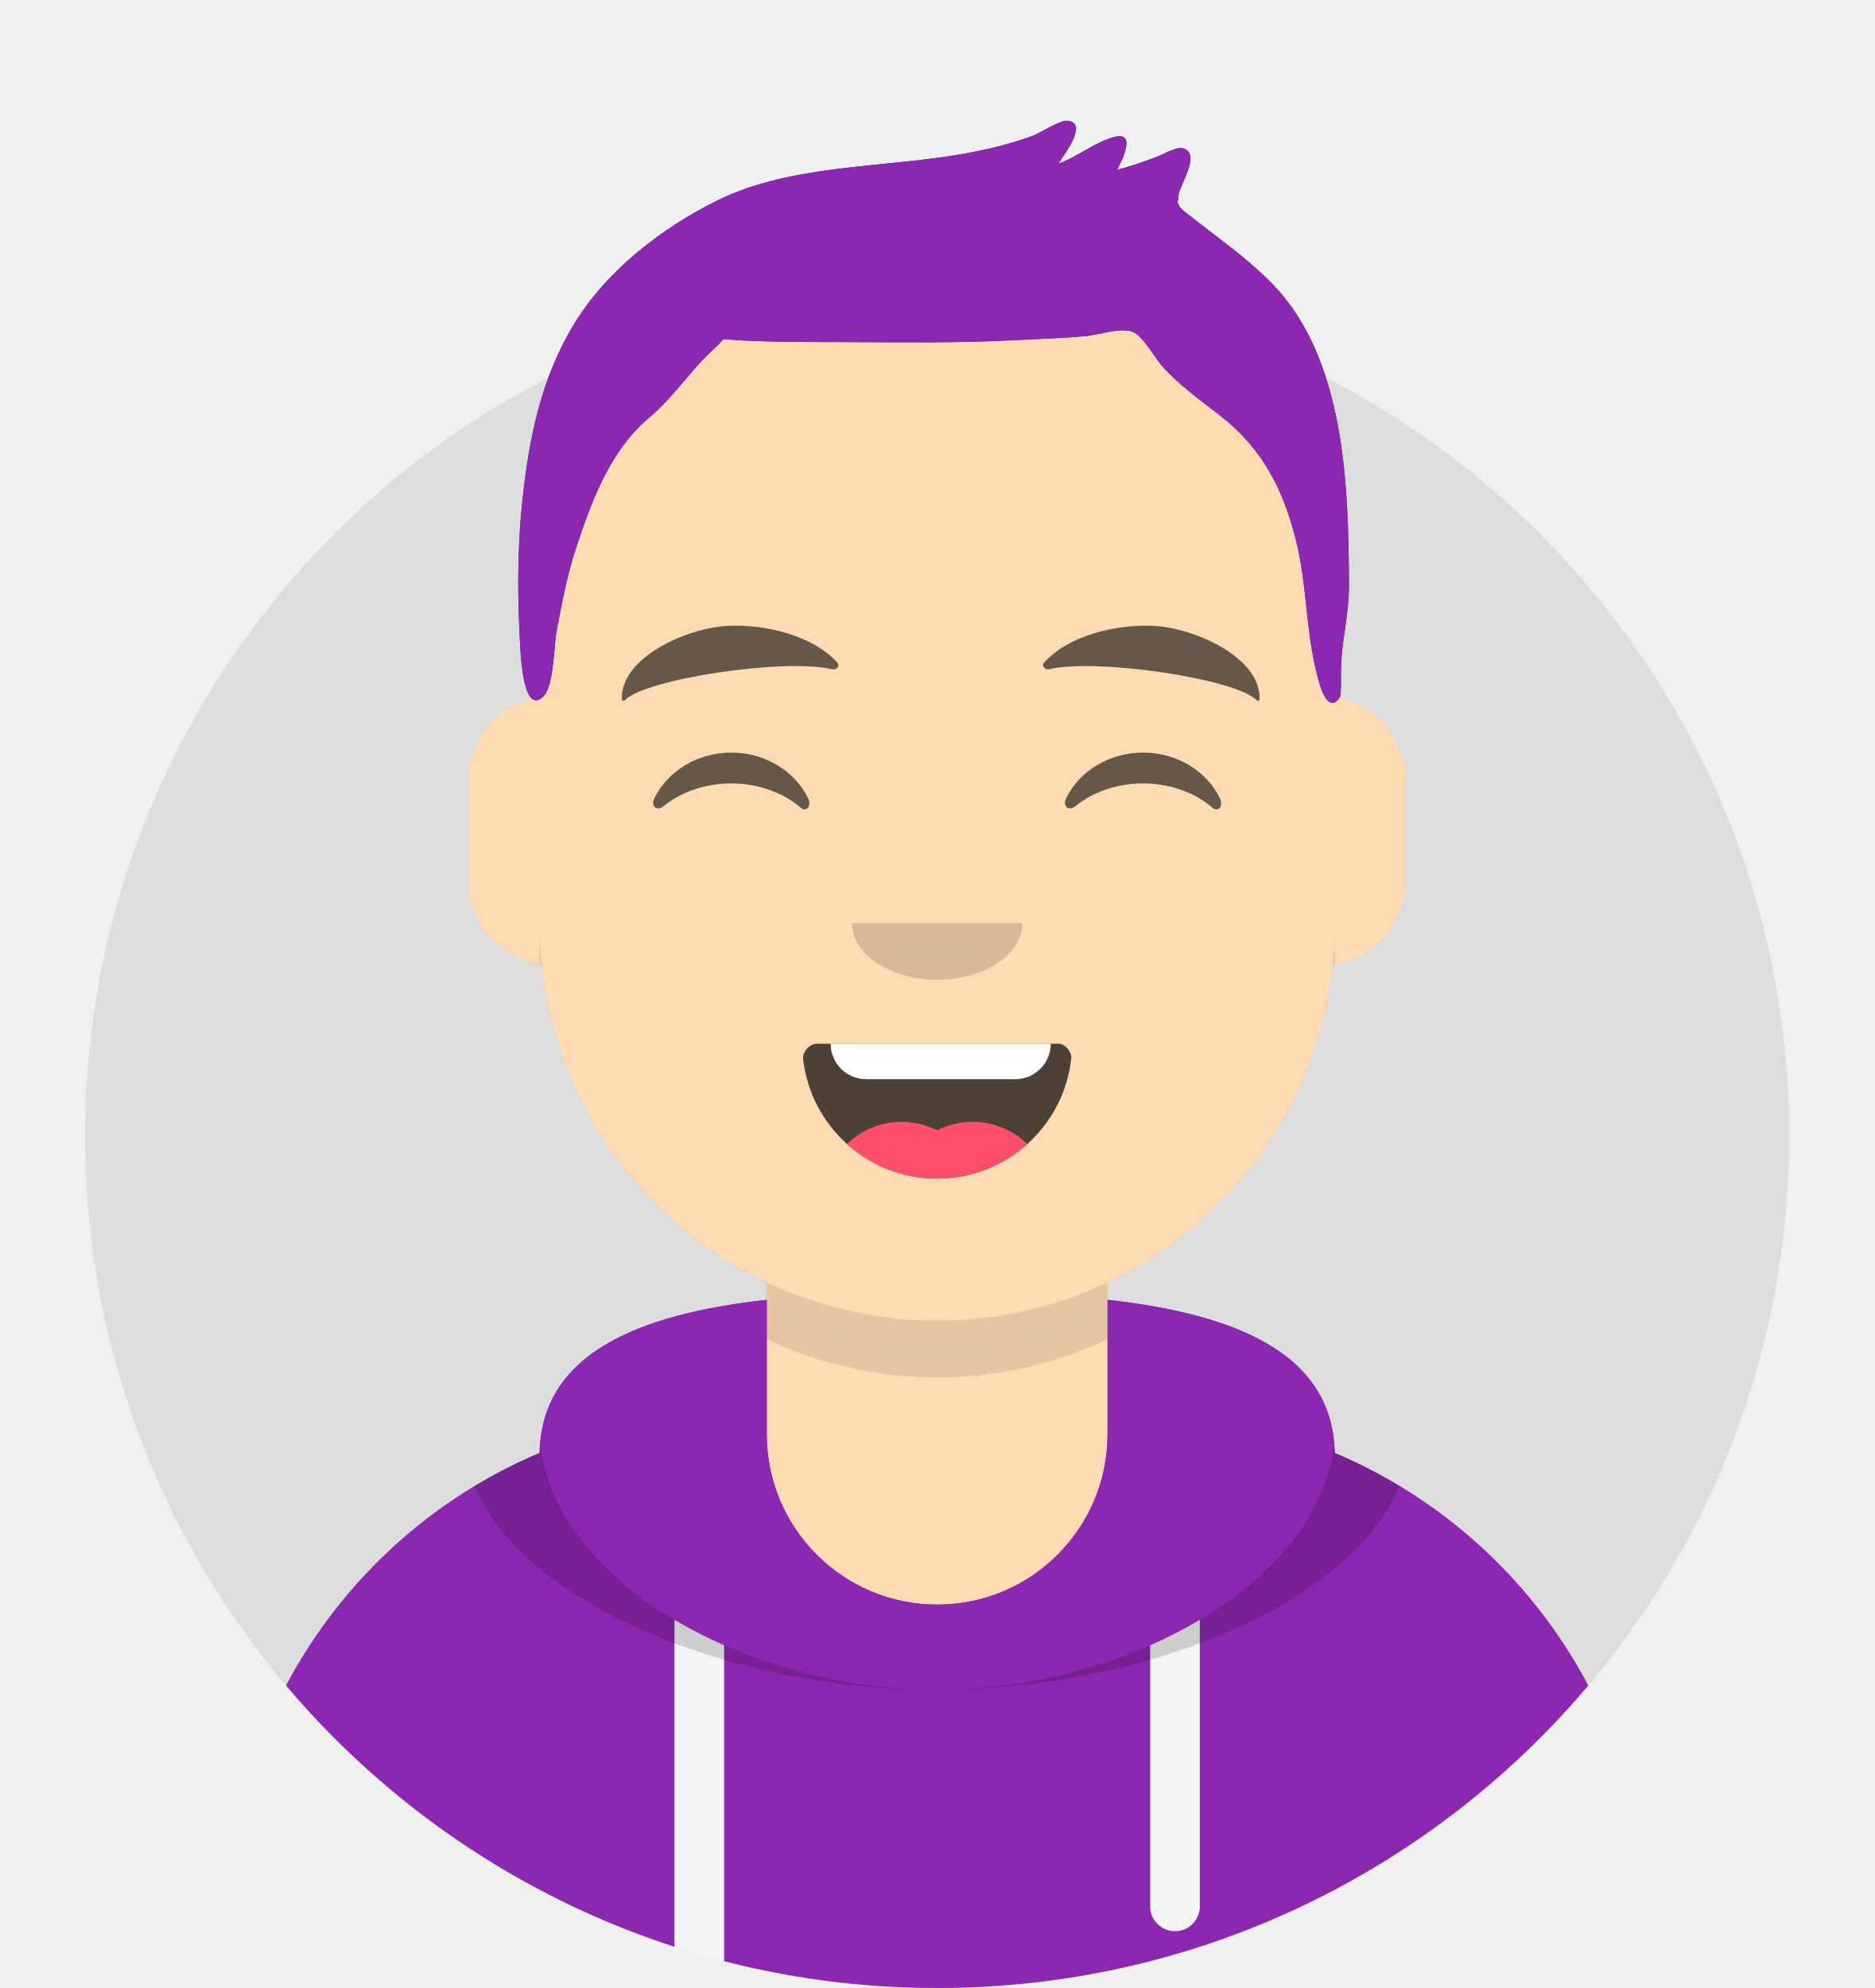
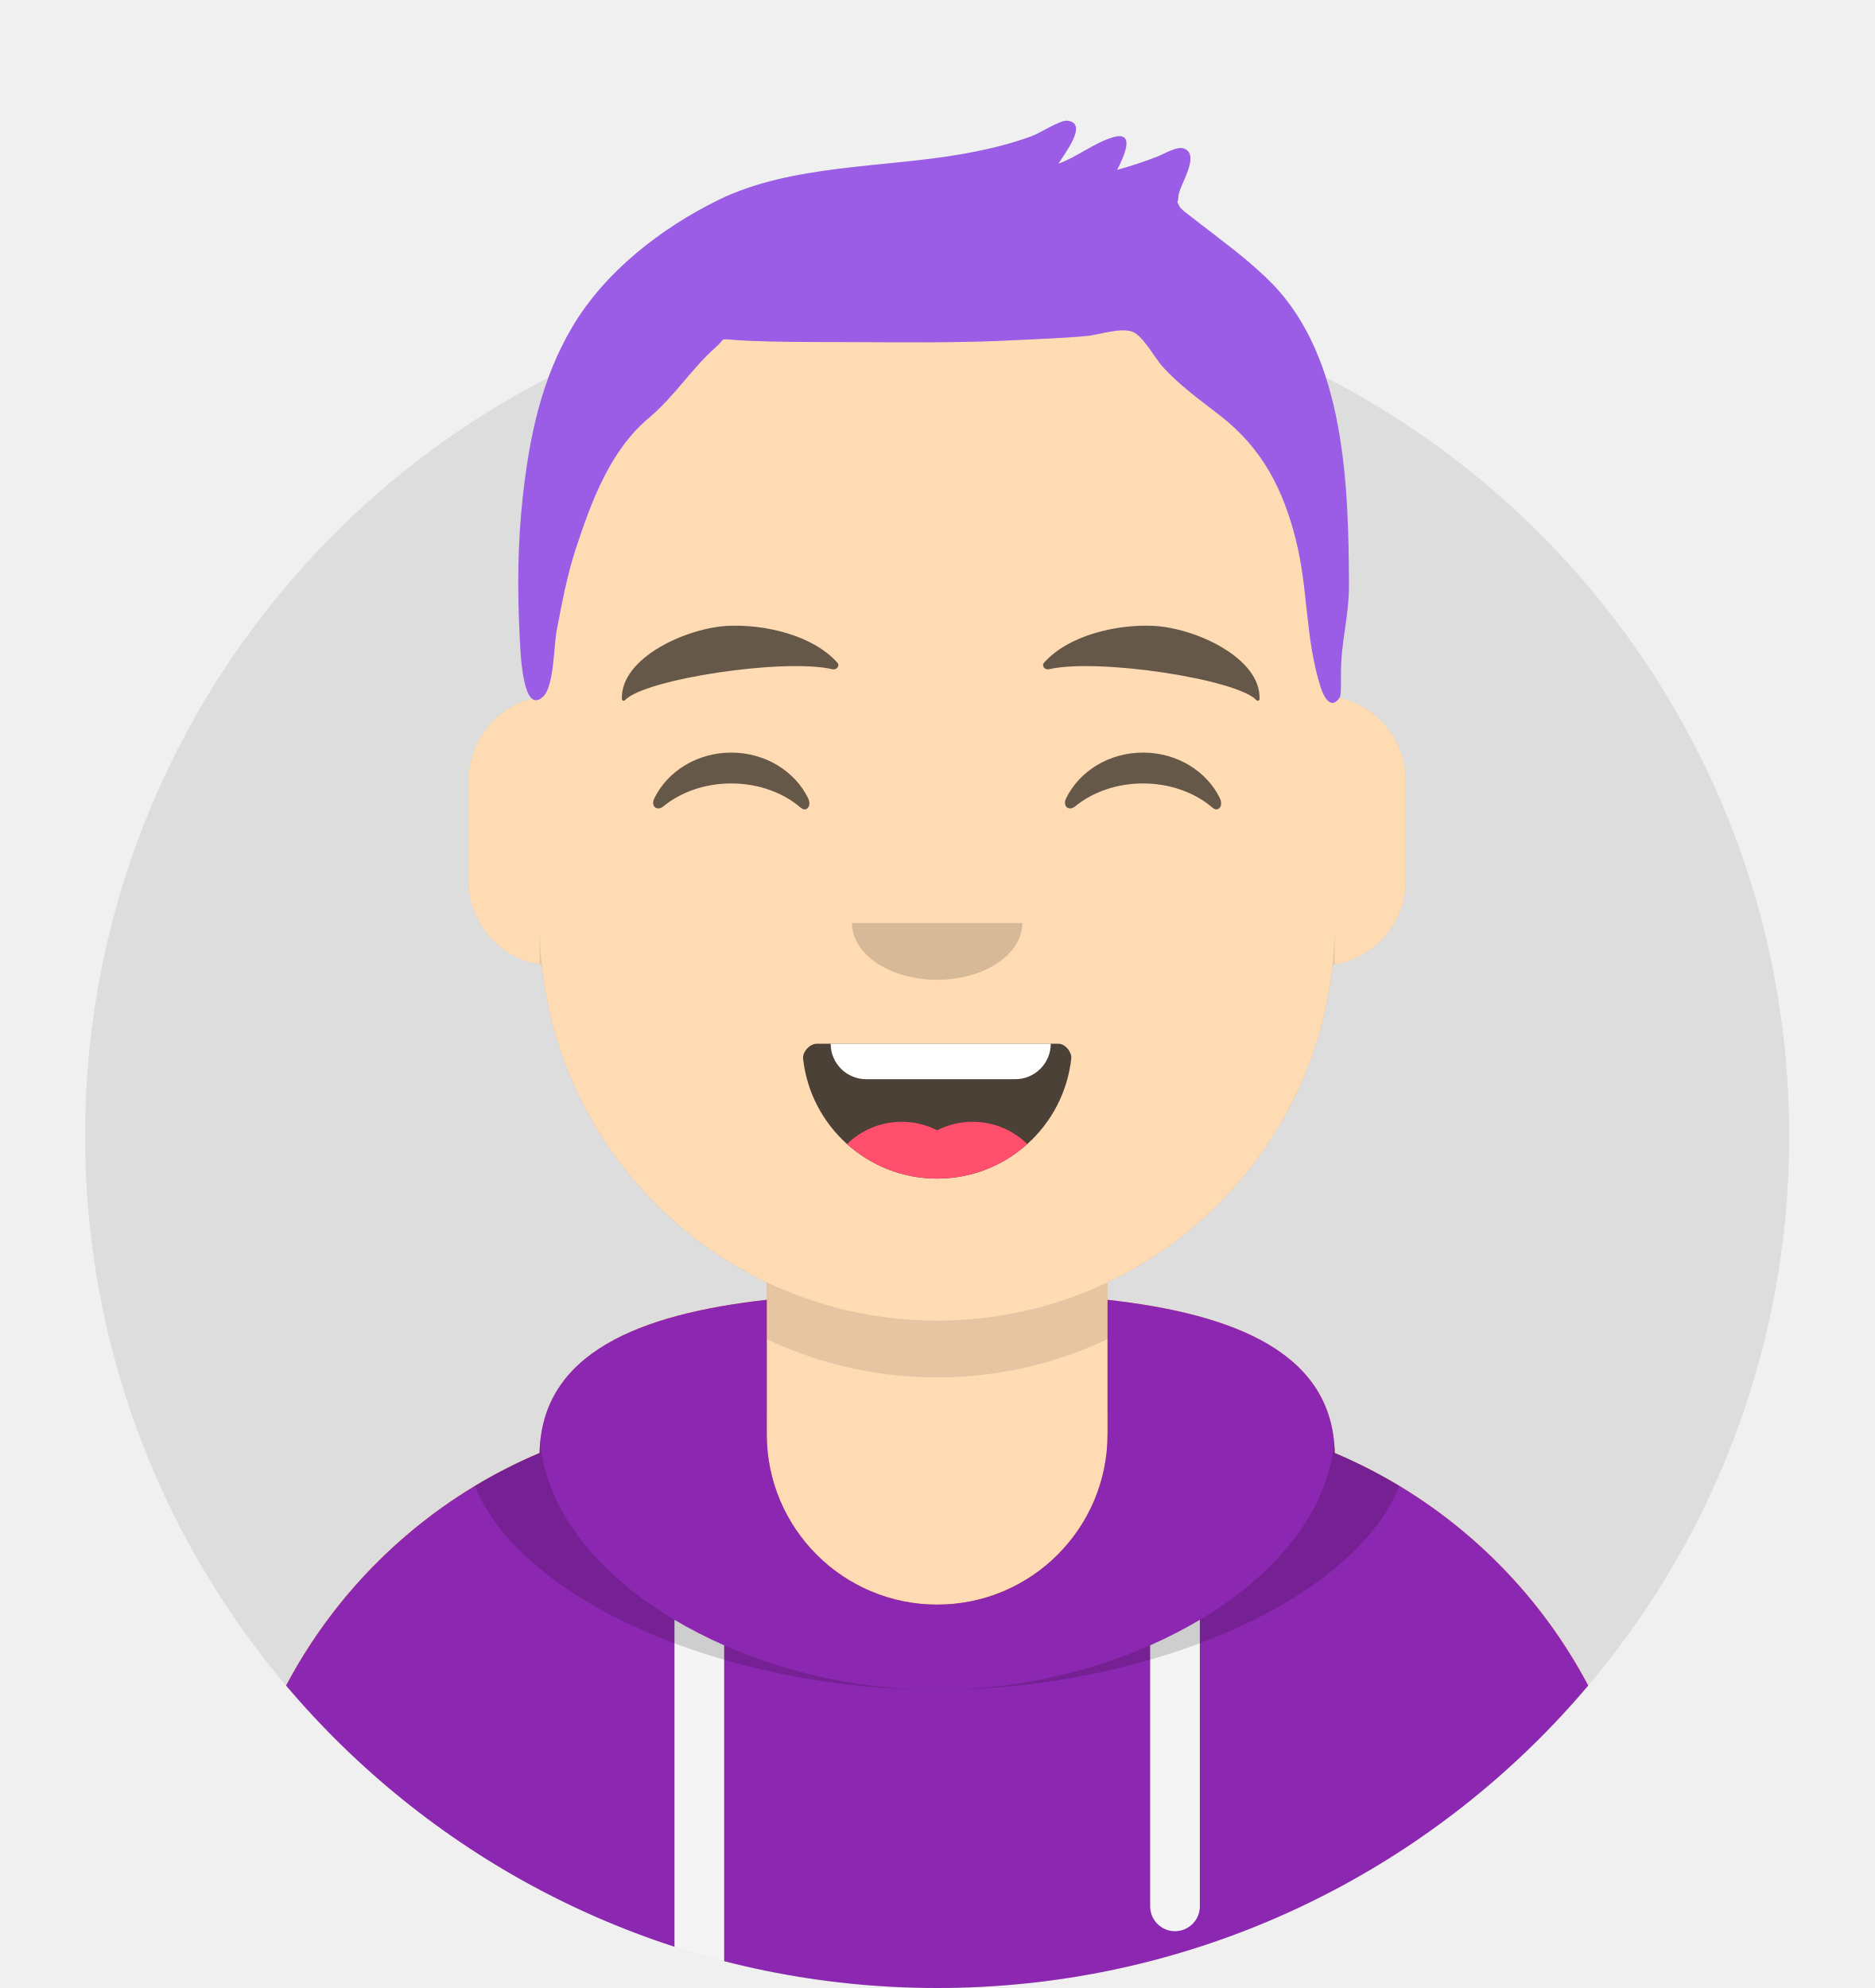
<svg xmlns="http://www.w3.org/2000/svg" xmlns:xlink="http://www.w3.org/1999/xlink" width="264px" height="280px" viewBox="0 0 264 280" version="1.1">
  <defs>
    <circle id="react-path-1" cx="120" cy="120" r="120" />
    <path d="M12,160 C12,226.274 65.726,280 132,280 C198.274,280 252,226.274 252,160 L264,160 L264,-1.42108547e-14 L-3.19744231e-14,-1.42108547e-14 L-3.19744231e-14,160 L12,160 Z" id="react-path-2" />
    <path d="M124,144.611 L124,163 L128,163 L128,163 C167.765,163 200,195.235 200,235 L200,244 L0,244 L0,235 C-4.86974701e-15,195.235 32.235,163 72,163 L72,163 L76,163 L76,144.611 C58.763,136.422 46.372,119.687 44.305,99.881 C38.48,99.058 34,94.052 34,88 L34,74 C34,68.054 38.325,63.118 44,62.166 L44,56 L44,56 C44,25.072 69.072,5.68137151e-15 100,0 L100,0 L100,0 C130.928,-5.68137151e-15 156,25.072 156,56 L156,62.166 C161.675,63.118 166,68.054 166,74 L166,88 C166,94.052 161.52,99.058 155.695,99.881 C153.628,119.687 141.237,136.422 124,144.611 Z" id="react-path-3" />
  </defs>
  <g id="Avataaar" stroke="none" stroke-width="1" fill="none" fill-rule="evenodd">
    <g transform="translate(-825, -1100)" id="Avataaar/Circle">
      <g transform="translate(825, 1100)">
        <g id="Circle" stroke-width="1" fill-rule="evenodd" transform="translate(12, 40)">
          <mask id="react-mask-4" fill="white">
            <use xlink:href="#react-path-1" />
          </mask>
          <use id="Circle-Background" fill="#E6E6E6" xlink:href="#react-path-1" />
          <g id="Color/Palette/Blue-01" mask="url(#react-mask-4)" fill="#ddd">
            <rect id="🖍Color" x="0" y="0" width="240" height="240" />
          </g>
        </g>
        <mask id="react-mask-5" fill="white">
          <use xlink:href="#react-path-2" />
        </mask>
        <g id="Mask" />
        <g id="Avataaar" stroke-width="1" fill-rule="evenodd" mask="url(#react-mask-5)">
          <g id="Body" transform="translate(32, 36)">
            <mask id="react-mask-6" fill="white">
              <use xlink:href="#react-path-3" />
            </mask>
            <use fill="#D0C6AC" xlink:href="#react-path-3" />
            <g id="Skin/👶🏽-03-Brown" mask="url(#react-mask-6)" fill="#FFDBB4">
              <g transform="translate(0, 0)" id="Color">
                <rect x="0" y="0" width="264" height="280" />
              </g>
            </g>
            <path d="M156,79 L156,102 C156,132.928 130.928,158 100,158 C69.072,158 44,132.928 44,102 L44,79 L44,94 C44,124.928 69.072,150 100,150 C130.928,150 156,124.928 156,94 L156,79 Z" id="Neck-Shadow" fill-opacity="0.1" fill="#000000" mask="url(#react-mask-6)" />
          </g>
          <g id="Clothing/Hoodie" transform="translate(0, 170)">
            <defs>
              <path d="M108,13.071 C90.081,15.076 76.28,20.552 76.004,34.645 C50.146,45.568 32,71.165 32,100.999 L32,100.999 L32,110 L232,110 L232,100.999 C232,71.165 213.854,45.568 187.996,34.645 C187.72,20.552 173.919,15.076 156,13.071 L156,32 L156,32 C156,45.255 145.255,56 132,56 L132,56 C118.745,56 108,45.255 108,32 L108,13.071 Z" id="react-path-7" />
            </defs>
            <mask id="react-mask-8" fill="white">
              <use xlink:href="#react-path-7" />
            </mask>
-             <use id="Hoodie" fill=" #8b27b0" fill-rule="evenodd" xlink:href="#react-path-7" />
+             <use id="Hoodie" fill=" #f9844a" fill-rule="evenodd" xlink:href="#react-path-7" />
            <g id="Color/Palette/Gray-01" mask="url(#react-mask-8)" fill-rule="evenodd" fill=" #8b27b0">
              <rect id="🖍Color" x="0" y="0" width="264" height="110" />
            </g>
            <path d="M102,61.739 L102,110 L95,110 L95,58.15 C97.204,59.46 99.547,60.661 102,61.739 Z M169,58.15 L169,98.5 C169,100.433 167.433,102 165.5,102 C163.567,102 162,100.433 162,98.5 L162,61.739 C164.453,60.661 166.796,59.46 169,58.15 Z" id="Straps" fill="#F4F4F4" fill-rule="evenodd" mask="url(#react-mask-8)" />
            <path d="M90.96,12.724 C75.909,15.571 65.5,21.243 65.5,32.308 C65.5,52.02 98.538,68 132,68 C165.462,68 198.5,52.02 198.5,32.308 C198.5,21.243 188.091,15.571 173.04,12.724 C182.125,16.074 188,21.706 188,31.077 C188,51.469 160.179,68 132,68 C103.821,68 76,51.469 76,31.077 C76,21.706 81.875,16.074 90.96,12.724 Z" id="Shadow" fill-opacity="0.16" fill="#000000" fill-rule="evenodd" mask="url(#react-mask-8)" />
          </g>
          <g id="Face" transform="translate(76, 82)" fill="#000000">
            <g id="Mouth/Smile" transform="translate(2, 52)">
              <defs>
                <path d="M35.118,15.128 C36.176,24.62 44.226,32 54,32 C63.804,32 71.874,24.574 72.892,15.04 C72.974,14.273 72.117,13 71.043,13 C56.149,13 44.738,13 37.087,13 C36.007,13 35.012,14.178 35.118,15.128 Z" id="react-path-9" />
              </defs>
              <mask id="react-mask-10" fill="white">
                <use xlink:href="#react-path-9" />
              </mask>
              <use id="Mouth" fill-opacity="0.7" fill="#000000" fill-rule="evenodd" xlink:href="#react-path-9" />
              <rect id="Teeth" fill="#FFFFFF" fill-rule="evenodd" mask="url(#react-mask-10)" x="39" y="2" width="31" height="16" rx="5" />
              <g id="Tongue" stroke-width="1" fill-rule="evenodd" mask="url(#react-mask-10)" fill="#FF4F6D">
                <g transform="translate(38, 24)">
                  <circle cx="11" cy="11" r="11" />
                  <circle cx="21" cy="11" r="11" />
                </g>
              </g>
            </g>
            <g id="Nose/Default" transform="translate(28, 40)" fill-opacity="0.16">
              <path d="M16,8 C16,12.418 21.373,16 28,16 L28,16 C34.627,16 40,12.418 40,8" id="Nose" />
            </g>
            <g id="Eyes/Happy-😁" transform="translate(0, 8)" fill-opacity="0.6">
              <path d="M16.16,22.447 C18.007,18.649 22.164,16 26.998,16 C31.814,16 35.959,18.63 37.815,22.407 C38.367,23.529 37.582,24.447 36.791,23.767 C34.34,21.66 30.859,20.344 26.998,20.344 C23.257,20.344 19.874,21.579 17.438,23.572 C16.547,24.3 15.62,23.558 16.16,22.447 Z" id="Squint" />
              <path d="M74.16,22.447 C76.007,18.649 80.164,16 84.998,16 C89.814,16 93.959,18.63 95.815,22.407 C96.367,23.529 95.582,24.447 94.791,23.767 C92.34,21.66 88.859,20.344 84.998,20.344 C81.257,20.344 77.874,21.579 75.438,23.572 C74.547,24.3 73.62,23.558 74.16,22.447 Z" id="Squint" />
            </g>
            <g id="Eyebrow/Natural/Default-Natural" fill-opacity="0.6">
              <path d="M26.039,6.21 C20.278,6.983 11.293,12.005 12.044,17.818 C12.069,18.008 12.357,18.067 12.481,17.908 C14.967,14.72 34.193,10.037 41.194,11.015 C41.835,11.104 42.258,10.443 41.821,10.03 C38.077,6.495 31.2,5.512 26.039,6.21" id="Eyebrow" transform="translate(27, 12) rotate(5) translate(-27, -12) " />
              <path d="M85.039,6.21 C79.278,6.983 70.293,12.005 71.044,17.818 C71.069,18.008 71.357,18.067 71.481,17.908 C73.967,14.72 93.193,10.037 100.194,11.015 C100.835,11.104 101.258,10.443 100.821,10.03 C97.077,6.495 90.2,5.512 85.039,6.21" id="Eyebrow" transform="translate(86, 12) scale(-1, 1) rotate(5) translate(-86, -12) " />
            </g>
          </g>
          <g id="Top" stroke-width="1" fill-rule="evenodd">
            <defs>
              <rect id="react-path-401" x="0" y="0" width="264" height="280" />
              <path d="M180.15,39.92 C177.39,37.1 174.186,34.707 171.069,32.307 C170.382,31.777 169.683,31.261 169.011,30.712 C168.858,30.587 167.292,29.466 167.105,29.053 C166.654,28.06 166.915,28.833 166.977,27.649 C167.056,26.151 170.111,21.919 167.831,20.949 C166.828,20.522 165.04,21.658 164.078,22.033 C162.196,22.767 160.292,23.393 158.347,23.933 C159.279,22.076 161.055,18.359 157.716,19.354 C155.114,20.129 152.69,22.122 150.076,23.059 C150.941,21.642 154.4,17.248 151.274,17.002 C150.302,16.926 147.471,18.75 146.424,19.14 C143.287,20.305 140.083,21.059 136.79,21.653 C125.592,23.671 112.497,23.095 102.137,28.193 C94.149,32.124 86.263,38.222 81.648,45.988 C77.201,53.473 75.538,61.664 74.607,70.241 C73.924,76.536 73.868,83.043 74.188,89.36 C74.292,91.43 74.525,100.971 77.532,98.081 C79.03,96.642 79.019,90.828 79.396,88.86 C80.147,84.945 80.87,81.013 82.122,77.223 C84.328,70.544 86.931,63.43 92.427,58.83 C95.954,55.878 98.431,51.889 101.806,48.911 C103.322,47.574 102.165,47.713 104.603,47.889 C106.241,48.006 107.885,48.051 109.526,48.094 C113.322,48.193 117.124,48.168 120.921,48.181 C128.568,48.209 136.179,48.317 143.819,47.916 C147.214,47.739 150.618,47.642 154.004,47.328 C155.895,47.153 159.251,45.941 160.808,46.867 C162.233,47.714 163.713,50.482 164.736,51.615 C167.154,54.294 170.036,56.339 172.862,58.535 C178.757,63.115 181.732,68.867 183.523,76.023 C185.306,83.153 184.806,89.768 187.013,96.785 C187.402,98.018 188.429,100.145 189.695,98.239 C189.93,97.885 189.87,95.939 189.87,94.819 C189.87,90.3 191.014,86.908 191,82.359 C190.944,68.527 190.496,50.491 180.15,39.92 Z" id="react-path-400" />
              <filter x="-0.8%" y="-2.0%" width="101.5%" height="108.0%" filterUnits="objectBoundingBox" id="react-filter-397">
                <feOffset dx="0" dy="2" in="SourceAlpha" result="shadowOffsetOuter1" />
                <feColorMatrix values="0 0 0 0 0   0 0 0 0 0   0 0 0 0 0  0 0 0 0.16 0" type="matrix" in="shadowOffsetOuter1" result="shadowMatrixOuter1" />
                <feMerge>
                  <feMergeNode in="shadowMatrixOuter1" />
                  <feMergeNode in="SourceGraphic" />
                </feMerge>
              </filter>
            </defs>
            <mask id="react-mask-399" fill="white">
              <use xlink:href="#react-path-401" />
            </mask>
            <g id="Mask" />
            <g id="Top/Short-Hair/Short-Flat" mask="url(#react-mask-399)">
              <g transform="translate(-1, 0)">
                <mask id="react-mask-398" fill="white">
                  <use xlink:href="#react-path-400" />
                </mask>
-                 <use id="Short-Hair" stroke="none" fill="#1F3140" fill-rule="evenodd" xlink:href="#react-path-400" />
-                 <g id="Skin/👶🏽-03-Brown" mask="url(#react-mask-398)" fill=" #8b27b0">
+                 <use id="Short-Hair" stroke="none" fill="#d1d4c9" fill-rule="evenodd" xlink:href="#react-path-400" />
+                 <g id="Skin/👶🏽-03-Brown" mask="url(#react-mask-398)" fill=" #9b5de5">
                  <g transform="translate(0, 0) " id="Color">
                    <rect x="0" y="0" width="264" height="280" />
                  </g>
                </g>
              </g>
            </g>
          </g>
        </g>
      </g>
    </g>
  </g>
</svg>
